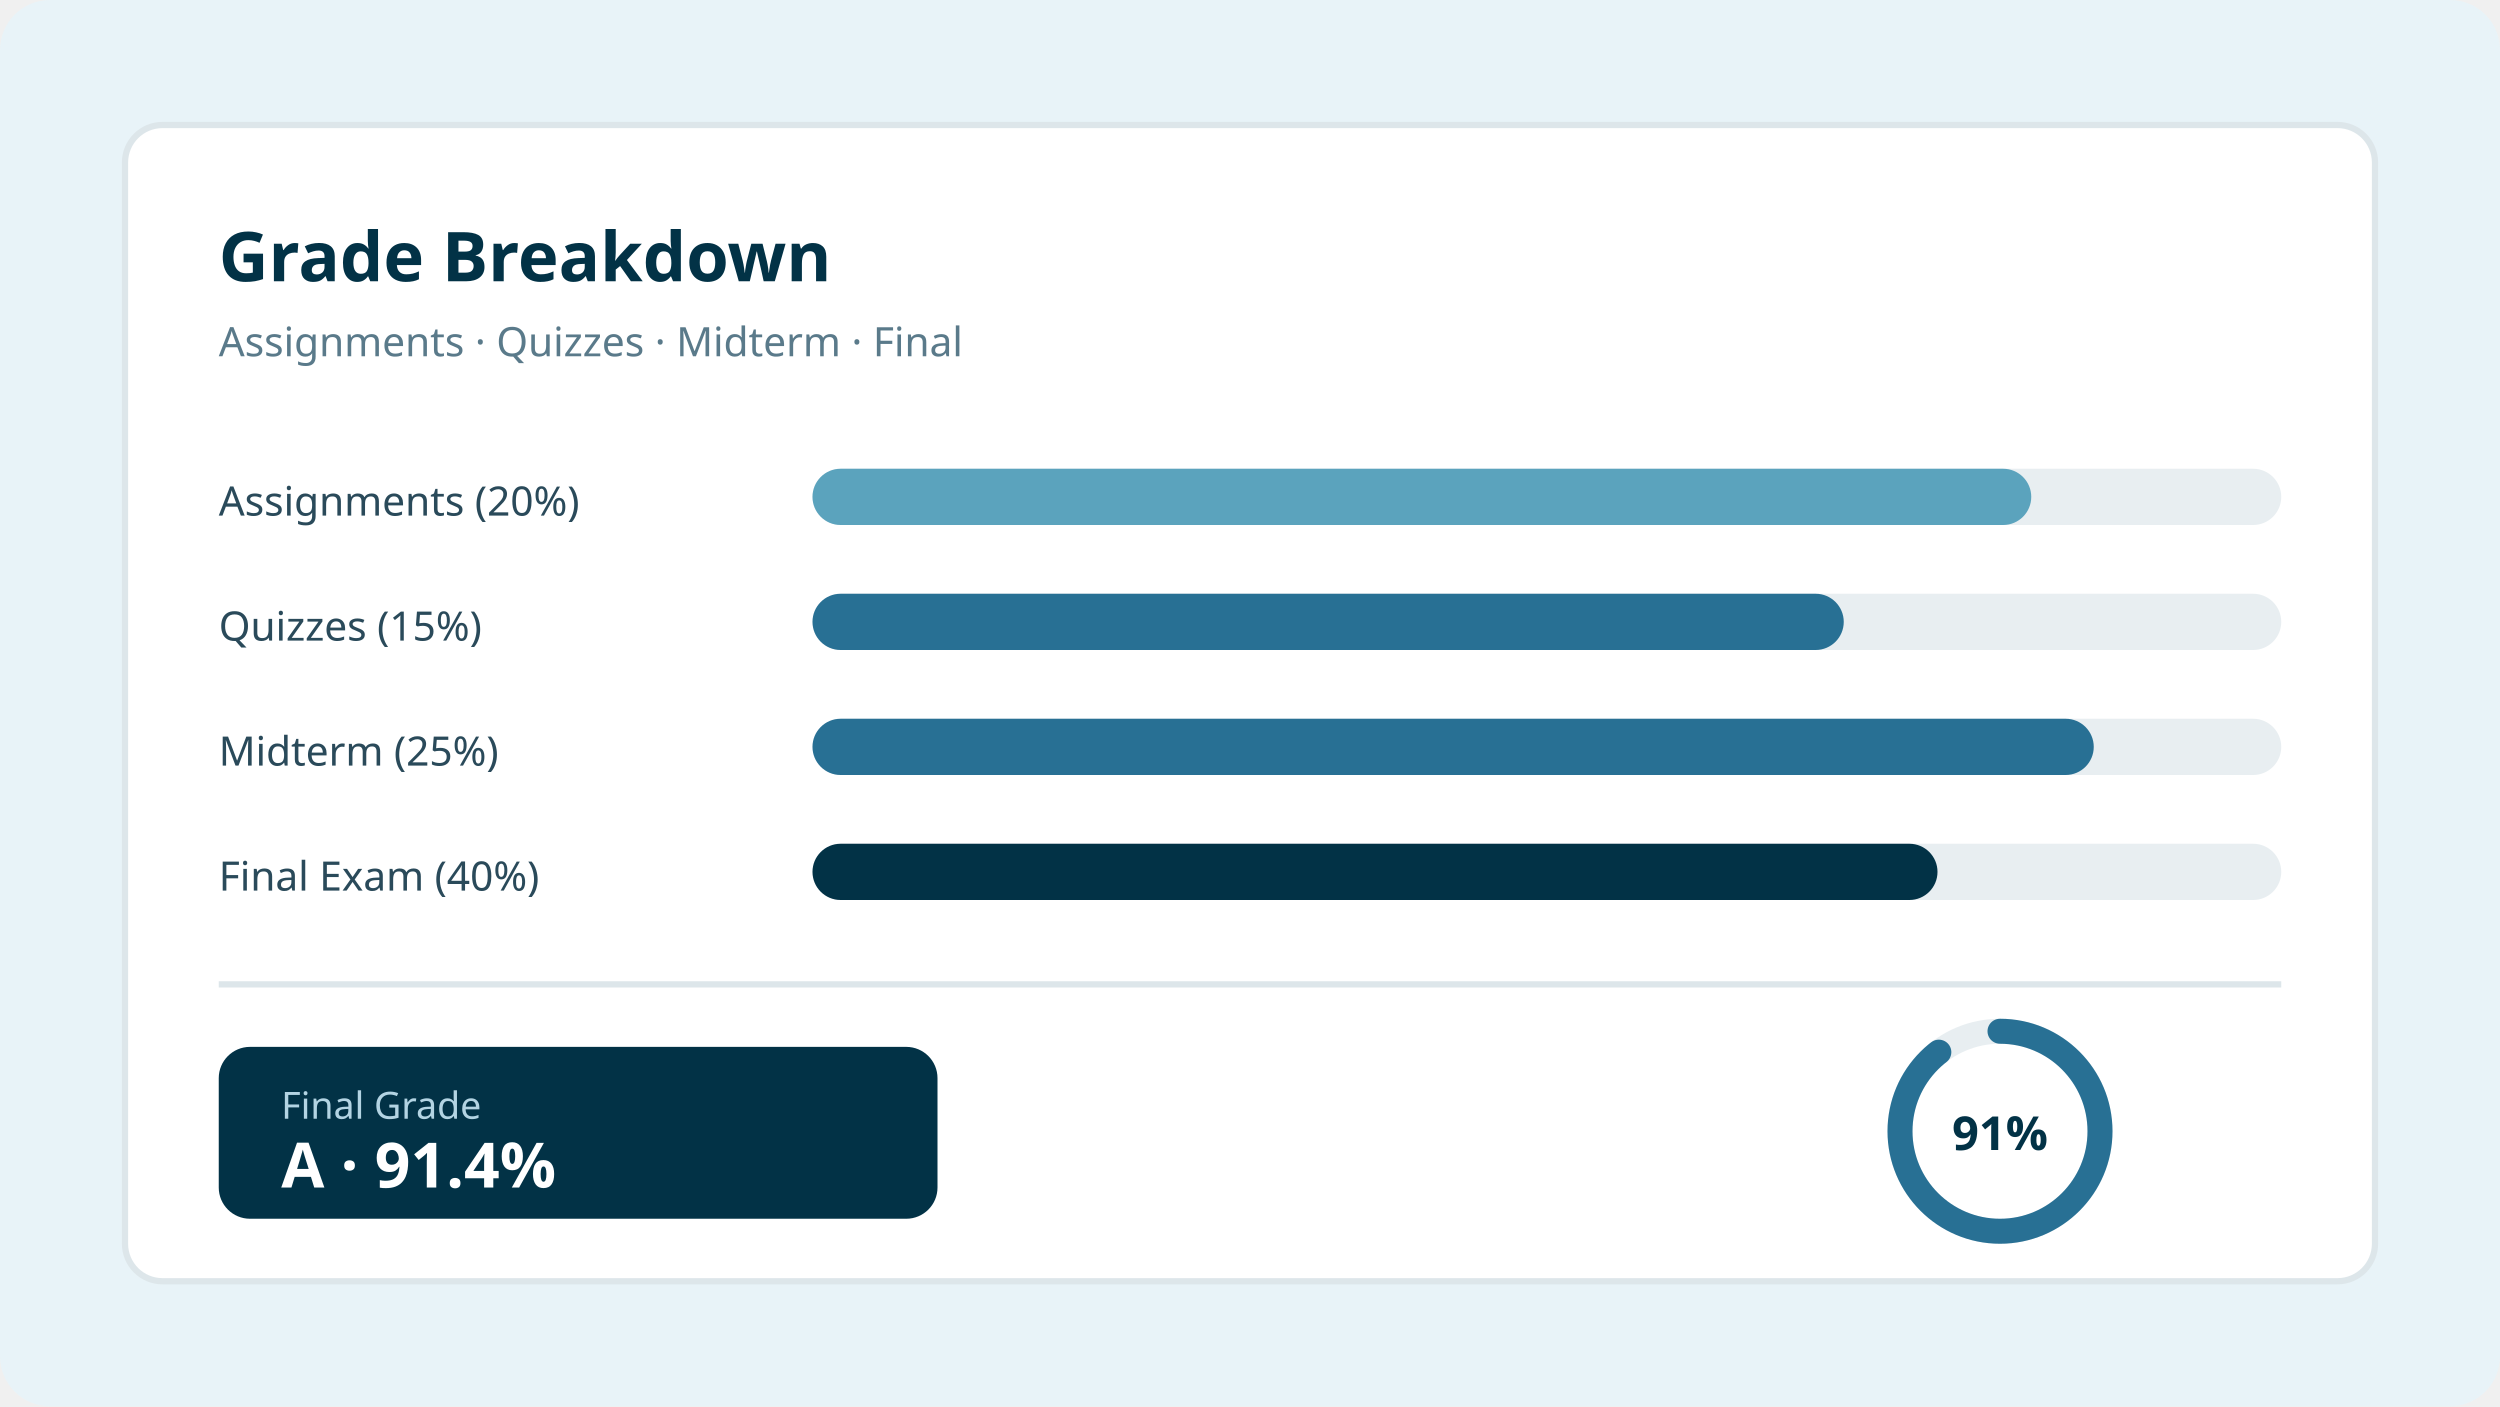
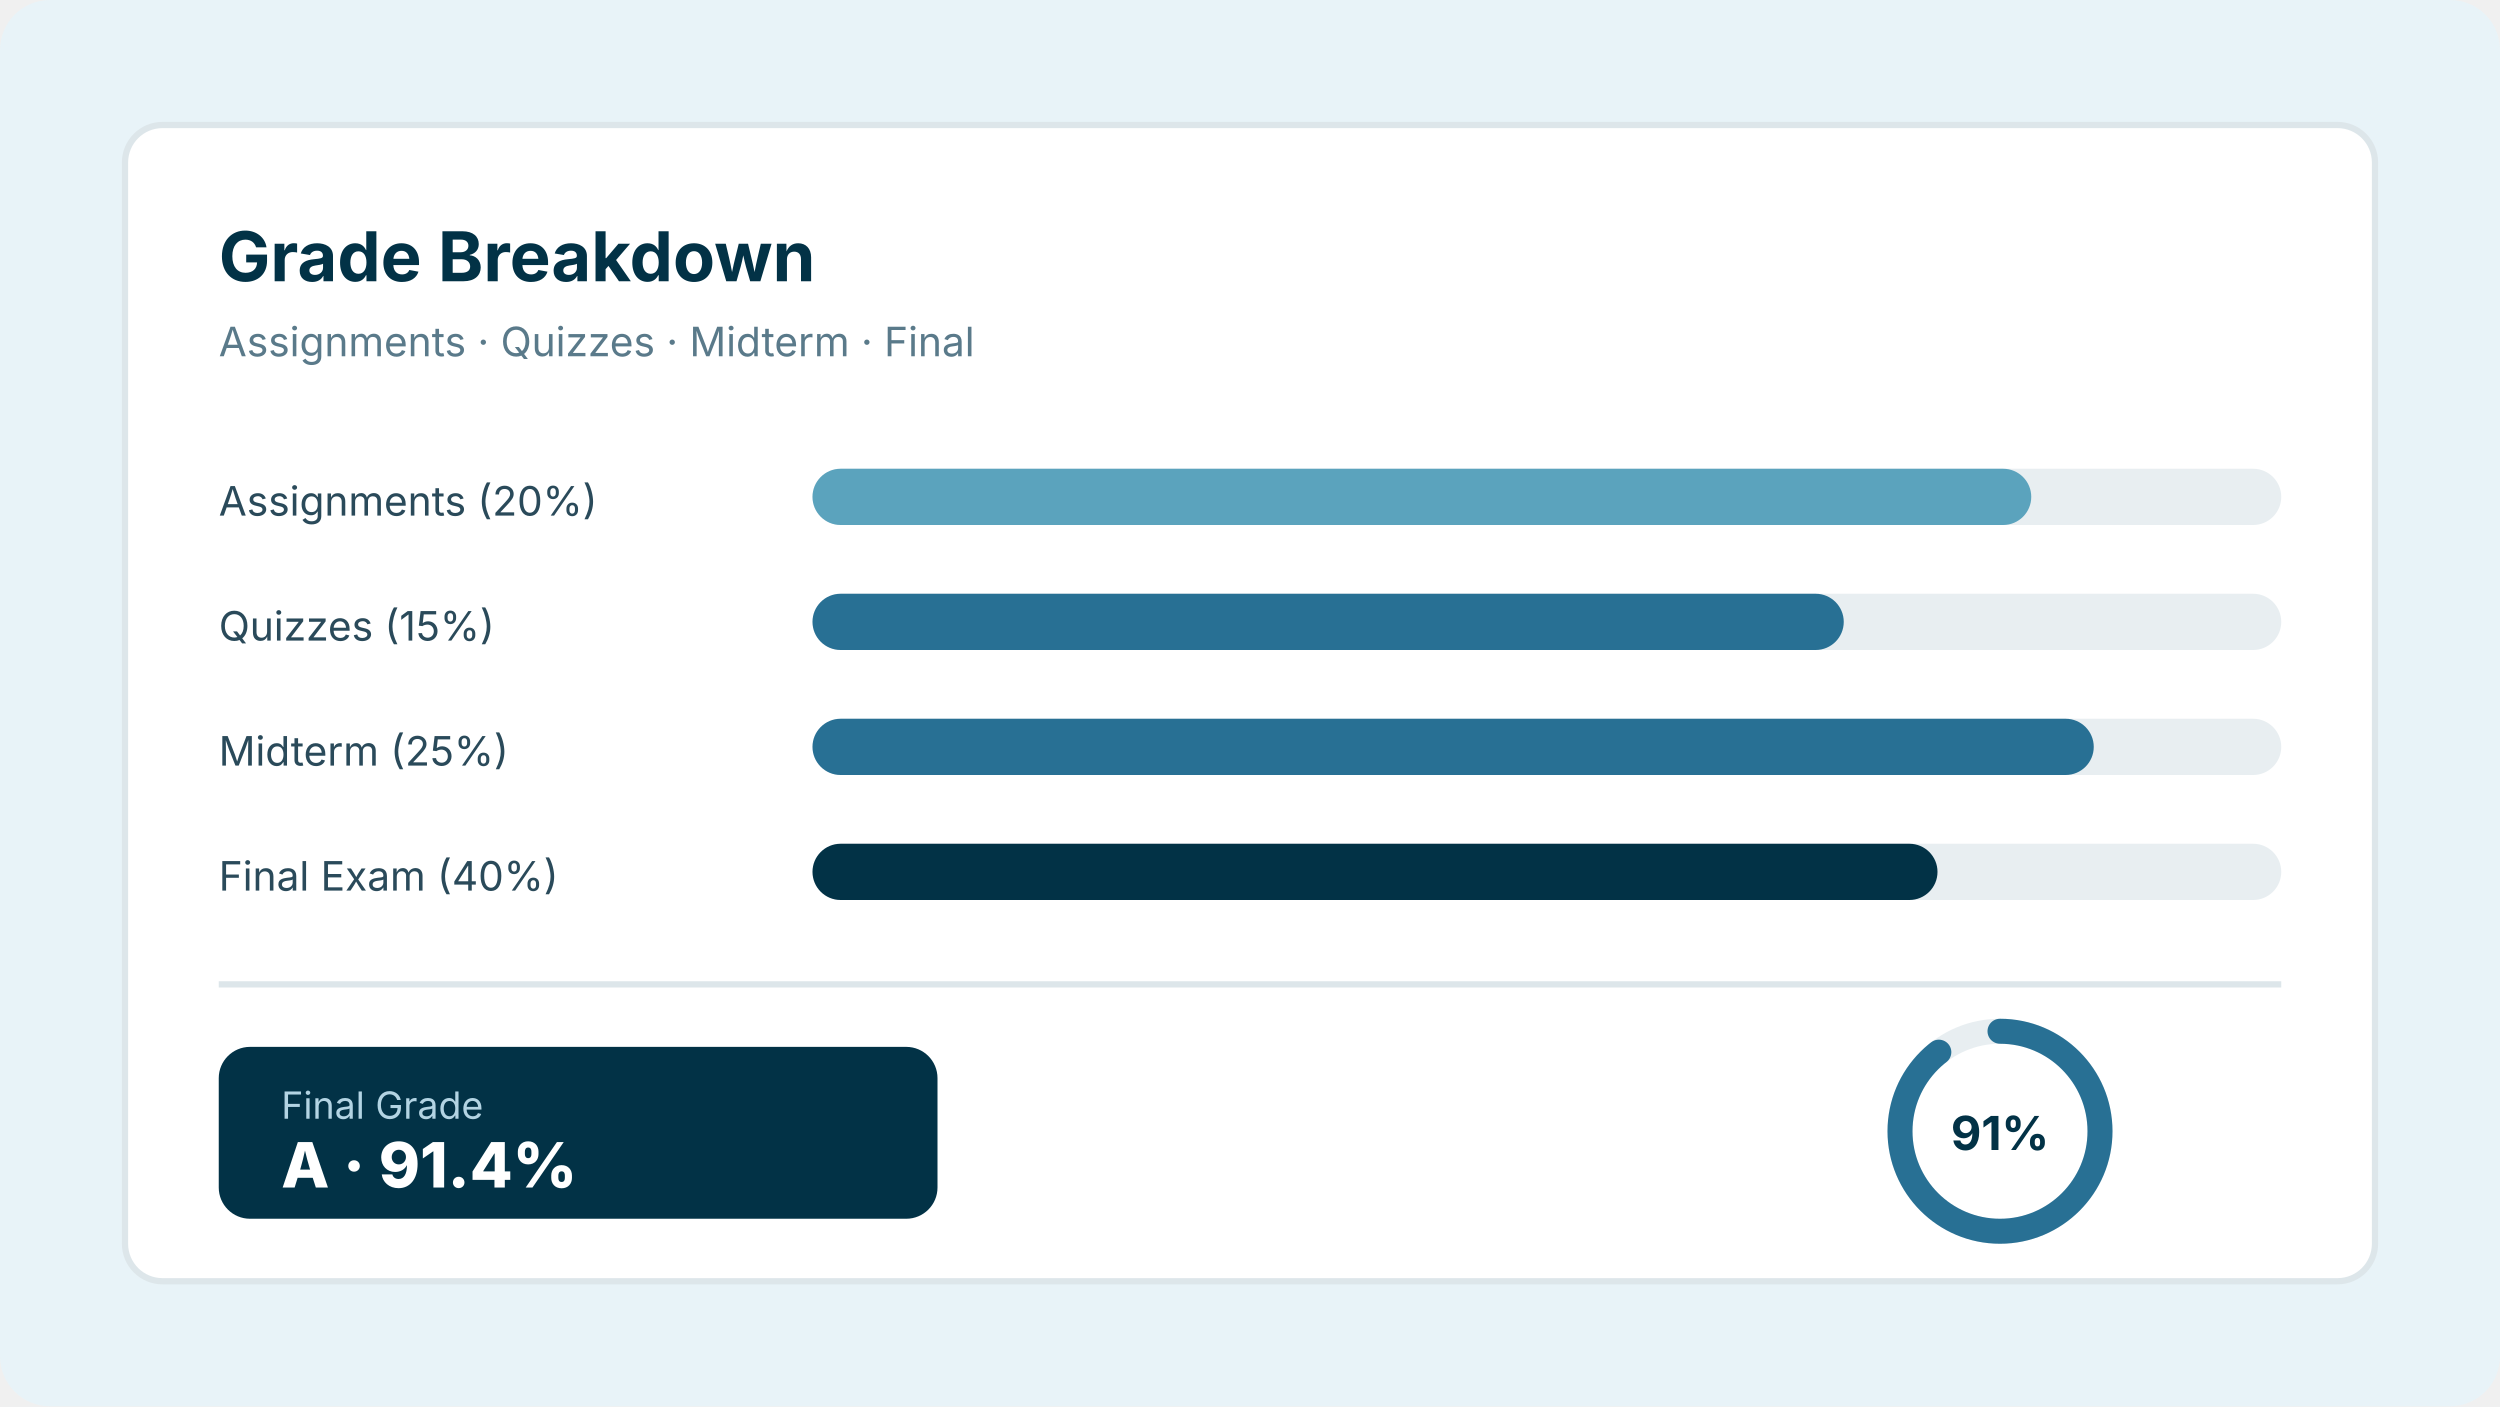
<svg xmlns="http://www.w3.org/2000/svg" viewBox="0 0 800 450">
  <rect width="800" height="450" rx="16" fill="#e8f3f8" />
  <rect x="40" y="40" width="720" height="370" rx="12" fill="#ffffff" stroke="#dde6ea" stroke-width="2" />
-   <text x="70" y="90" font-family="Poppins, sans-serif" font-size="22" font-weight="700" fill="#023246">Grade Breakdown</text>
-   <text x="70" y="114" font-family="Poppins, sans-serif" font-size="13" fill="#5a7a8a">Assignments · Quizzes · Midterm · Final</text>
-   <g font-family="Poppins, sans-serif" font-size="13" fill="#2a4a5a">
+   <text x="70" y="90" font-family="Inter, system-ui, -apple-system, sans-serif" font-size="22" font-weight="700" fill="#023246">Grade Breakdown</text>
+   <text x="70" y="114" font-family="Inter, system-ui, -apple-system, sans-serif" font-size="13" fill="#5a7a8a">Assignments · Quizzes · Midterm · Final</text>
+   <g font-family="Inter, system-ui, -apple-system, sans-serif" font-size="13" fill="#2a4a5a">
    <text x="70" y="165">Assignments (20%)</text>
    <rect x="260" y="150" width="470" height="18" rx="9" fill="#e8eef1" />
    <rect x="260" y="150" width="390" height="18" rx="9" fill="#5ba3bd" />
    <text x="70" y="205">Quizzes (15%)</text>
    <rect x="260" y="190" width="470" height="18" rx="9" fill="#e8eef1" />
    <rect x="260" y="190" width="330" height="18" rx="9" fill="#287094" />
    <text x="70" y="245">Midterm (25%)</text>
    <rect x="260" y="230" width="470" height="18" rx="9" fill="#e8eef1" />
    <rect x="260" y="230" width="410" height="18" rx="9" fill="#287094" />
    <text x="70" y="285">Final Exam (40%)</text>
    <rect x="260" y="270" width="470" height="18" rx="9" fill="#e8eef1" />
    <rect x="260" y="270" width="360" height="18" rx="9" fill="#023246" />
  </g>
  <line x1="70" y1="315" x2="730" y2="315" stroke="#dde6ea" stroke-width="2" />
  <g>
    <rect x="70" y="335" width="230" height="55" rx="10" fill="#023246" />
-     <text x="90" y="358" font-family="Poppins, sans-serif" font-size="12" fill="#b3d4e3">Final Grade</text>
-     <text x="90" y="380" font-family="Poppins, sans-serif" font-size="20" font-weight="800" fill="#ffffff">A  ·  91.4%</text>
+     <text x="90" y="358" font-family="Inter, system-ui, -apple-system, sans-serif" font-size="12" fill="#b3d4e3">Final Grade</text>
+     <text x="90" y="380" font-family="Inter, system-ui, -apple-system, sans-serif" font-size="20" font-weight="800" fill="#ffffff">A  ·  91.4%</text>
  </g>
  <g>
    <circle cx="640" cy="362" r="32" fill="none" stroke="#e8eef1" stroke-width="8" />
    <circle cx="640" cy="362" r="32" fill="none" stroke="#287094" stroke-width="8" stroke-linecap="round" stroke-dasharray="180 201" transform="rotate(-90 640 362)" />
-     <text x="640" y="368" text-anchor="middle" font-family="Poppins, sans-serif" font-size="15" font-weight="700" fill="#023246">91%</text>
+     <text x="640" y="368" text-anchor="middle" font-family="Inter, system-ui, -apple-system, sans-serif" font-size="15" font-weight="700" fill="#023246">91%</text>
  </g>
</svg>
